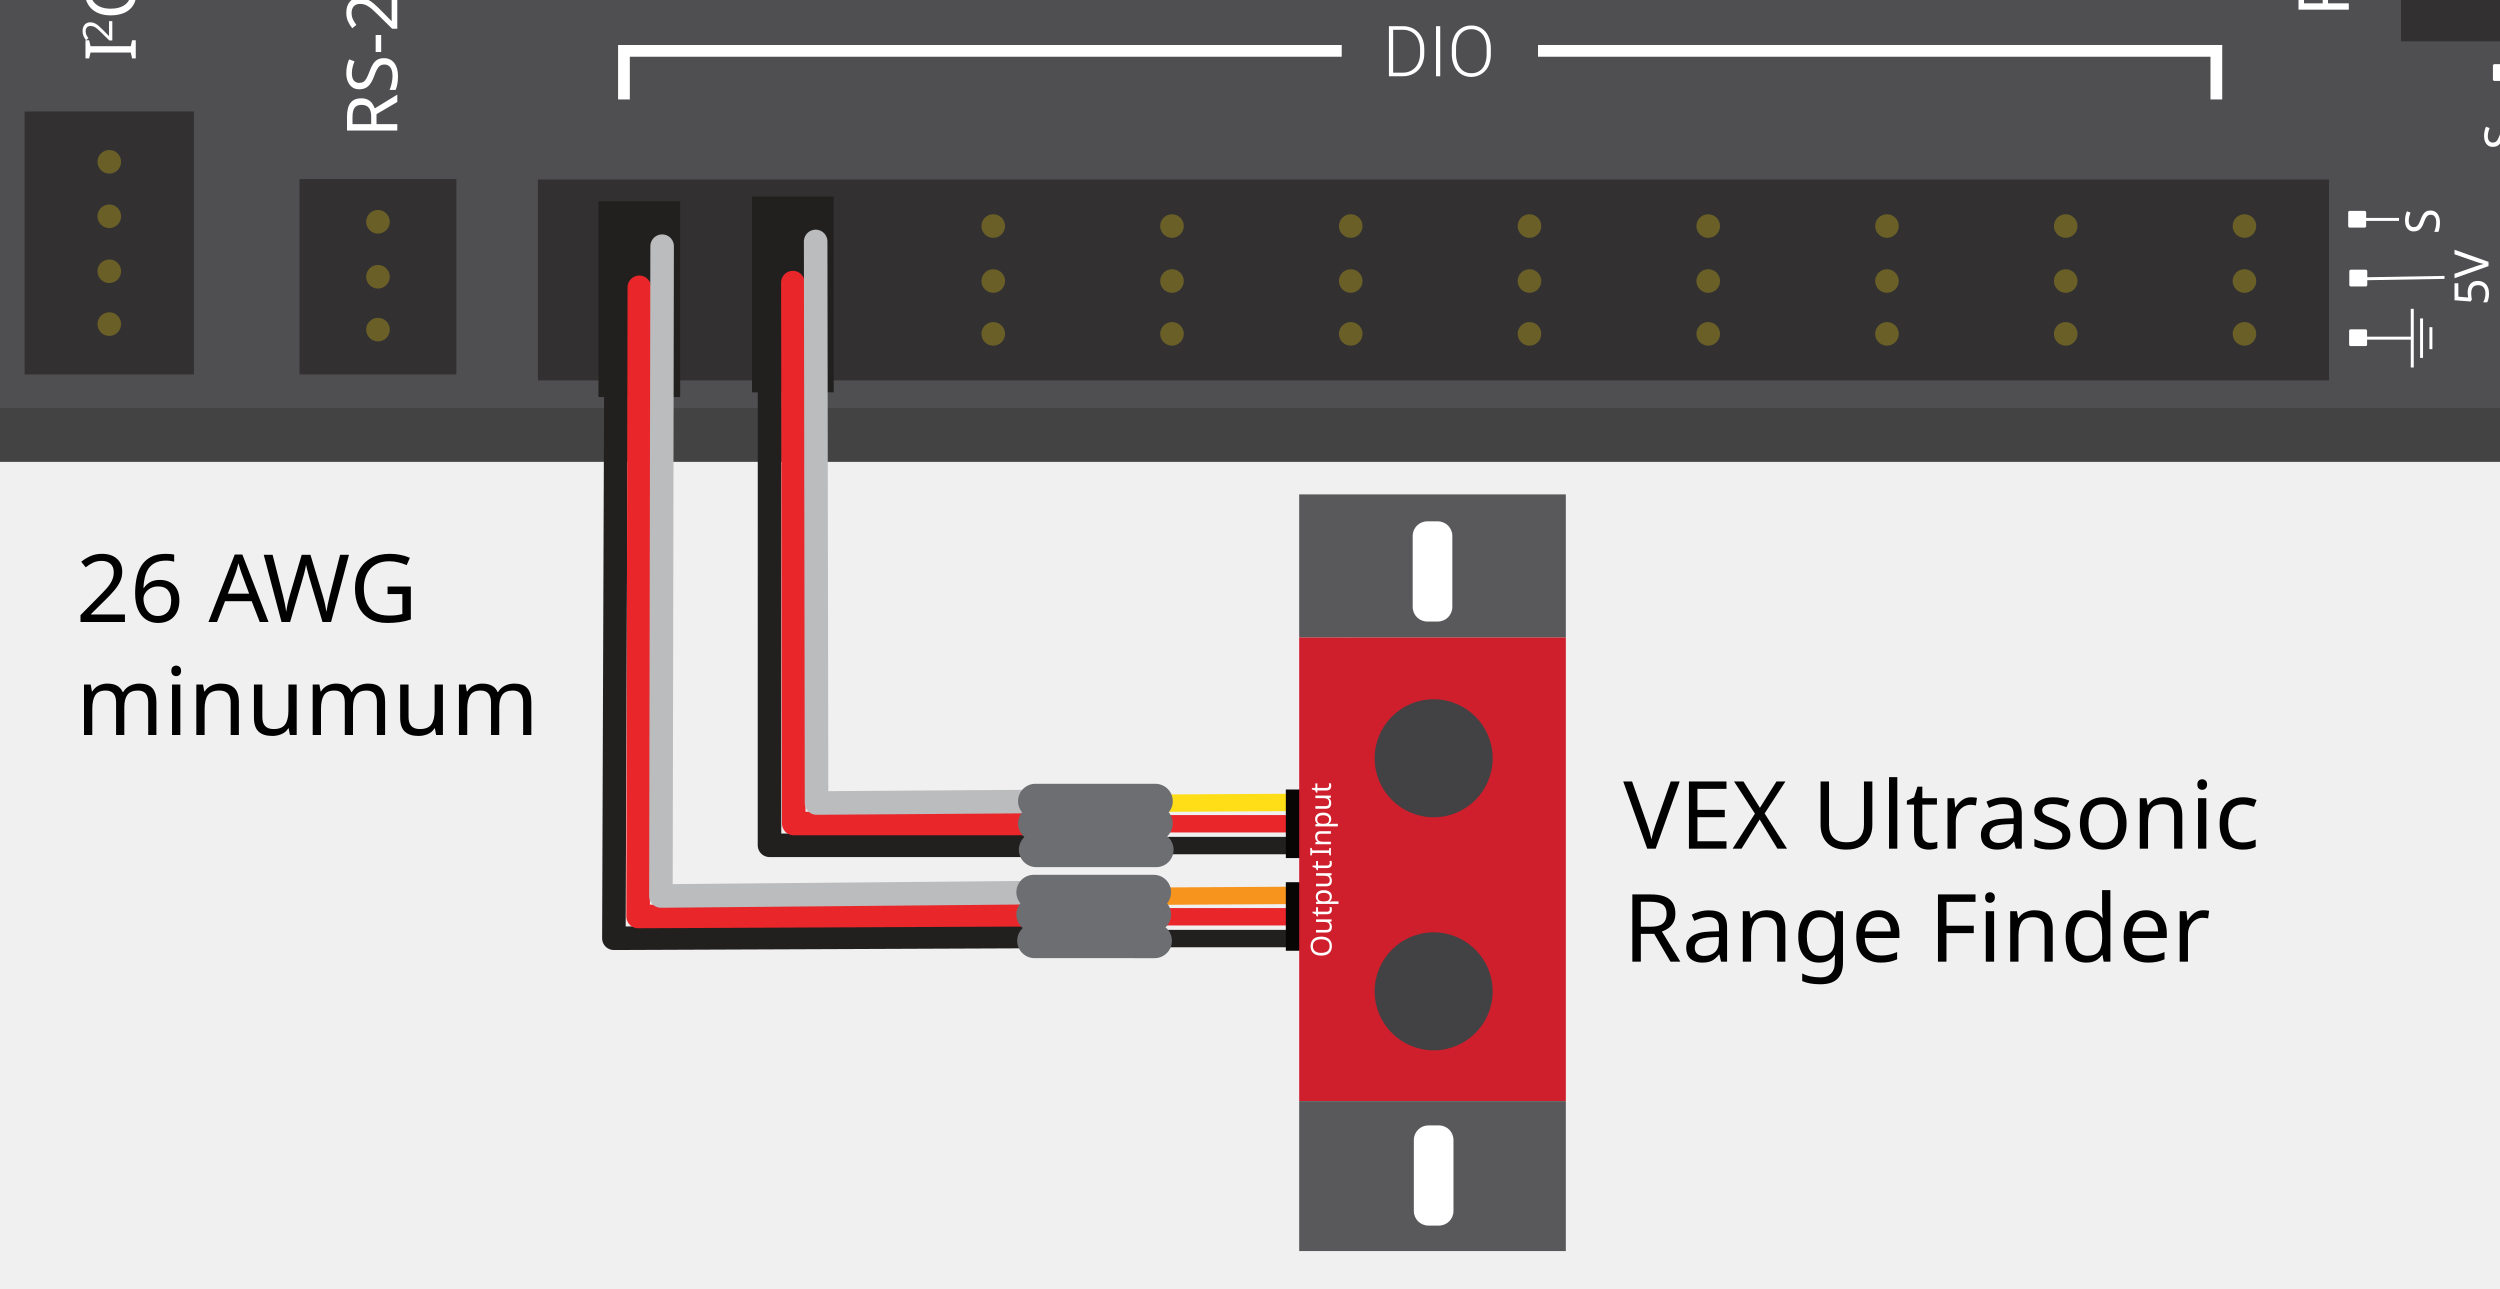
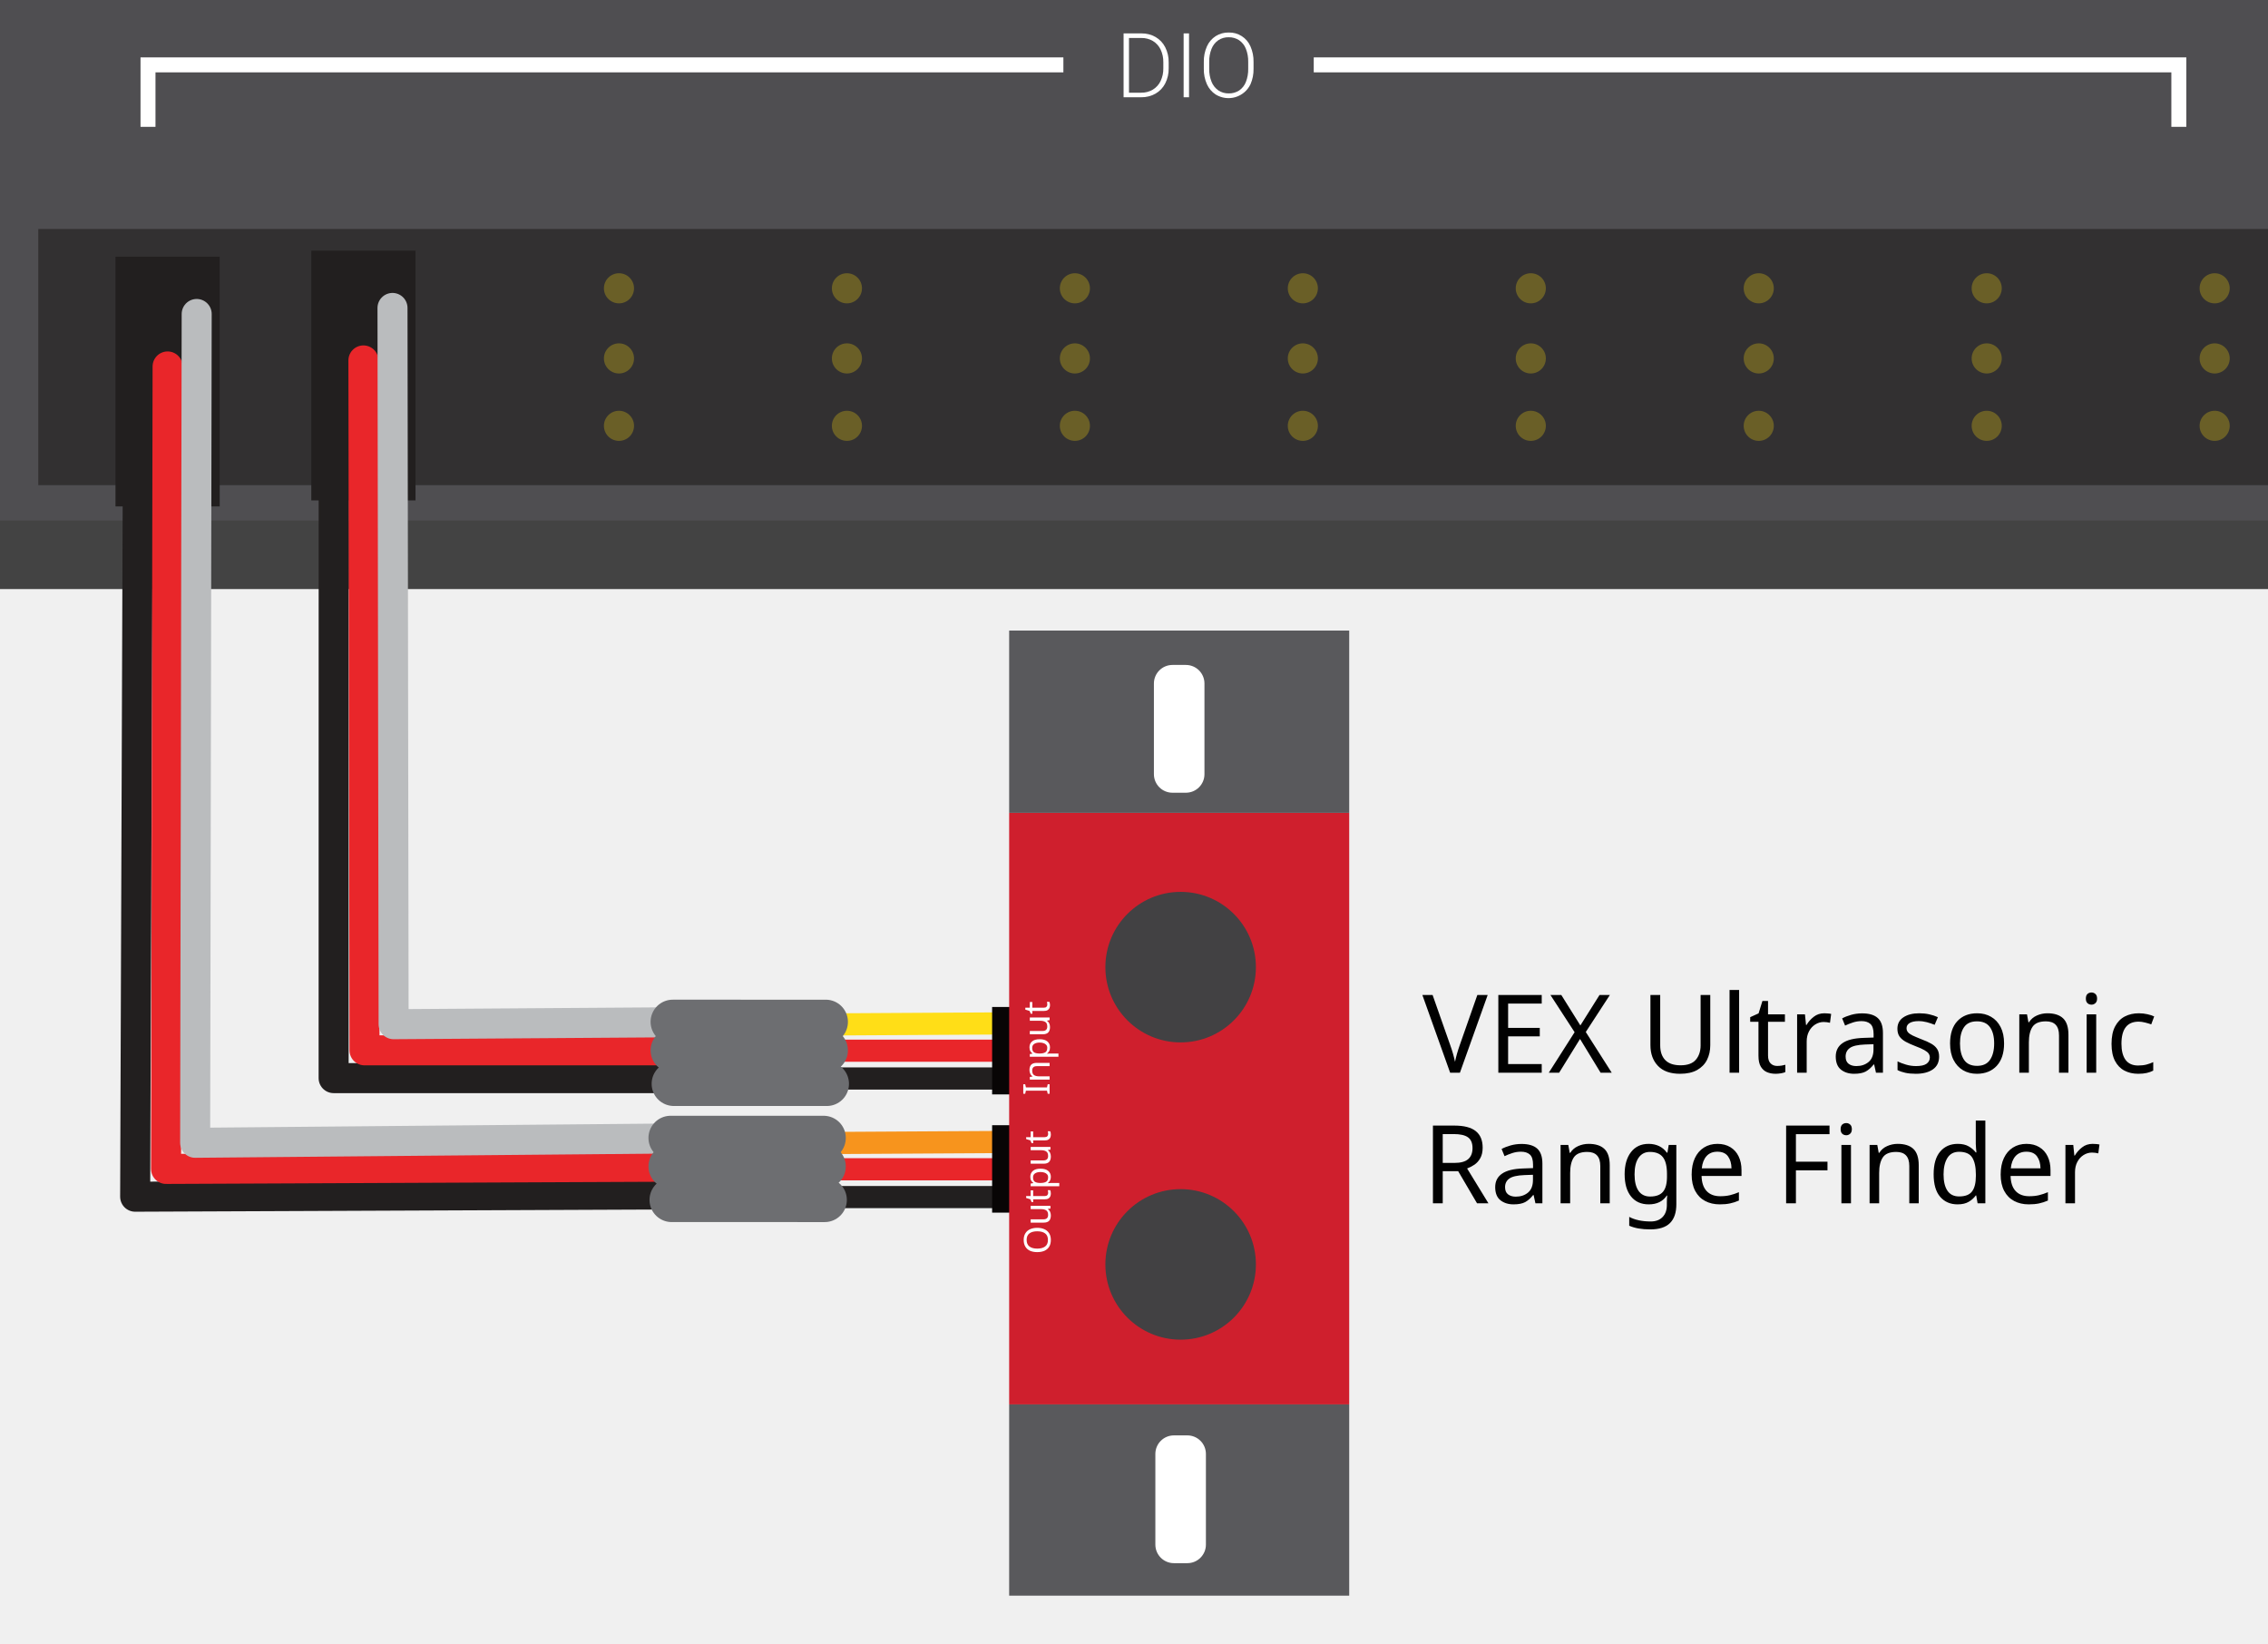
- <svg xmlns="http://www.w3.org/2000/svg" viewBox="0 0 1150.422 593.042">
+ <svg xmlns="http://www.w3.org/2000/svg" viewBox="0 0 818.351 593.042">
  <defs>
-     <style>.cls-1{fill:#434343;}.cls-2{fill:#4f4e51;}.cls-3{fill:#323031;}.cls-4{fill:#6a5f27;}.cls-5{font-size:32.413px;}.cls-10,.cls-18,.cls-26,.cls-5,.cls-6,.cls-9{fill:#fff;}.cls-15,.cls-17,.cls-5,.cls-9{font-family:Heebo-Light, Heebo;font-weight:300;}.cls-11,.cls-12,.cls-13,.cls-14,.cls-20,.cls-21,.cls-22,.cls-23,.cls-7,.cls-8{fill:none;}.cls-10,.cls-7,.cls-8{stroke:#fff;}.cls-7{stroke-miterlimit:10;stroke-width:5.402px;}.cls-8{stroke-miterlimit:2;}.cls-10,.cls-8{stroke-width:1.369px;}.cls-9{font-size:21.799px;}.cls-10,.cls-11,.cls-12,.cls-13,.cls-14,.cls-20,.cls-21,.cls-22,.cls-23{stroke-linecap:round;stroke-linejoin:round;}.cls-11,.cls-20{stroke:#221f1f;}.cls-11,.cls-12,.cls-13,.cls-14{stroke-width:8px;}.cls-12,.cls-21{stroke:#e9262a;}.cls-13{stroke:#ffde17;}.cls-14{stroke:#f7941d;}.cls-15,.cls-17{font-size:43.328px;fill:#010101;}.cls-16{letter-spacing:0.001em;}.cls-17{letter-spacing:0.001em;}.cls-18{font-size:16.307px;letter-spacing:0.001em;}.cls-18,.cls-26{font-family:Heebo-Regular, Heebo;}.cls-19{fill:#221f1f;}.cls-20,.cls-21,.cls-22{stroke-width:10.832px;}.cls-22{stroke:#babcbe;}.cls-23{stroke:#6d6e71;stroke-width:16px;}.cls-24{fill:#080505;}.cls-25{fill:#cf1f2d;}.cls-26{font-size:13.309px;letter-spacing:0.001em;}.cls-27{fill:#424143;}.cls-28{fill:#59595c;}</style>
+     <style>.cls-1{fill:#434343;}.cls-2{fill:#4f4e51;}.cls-3{fill:#323031;}.cls-4{fill:#6a5f27;}.cls-12,.cls-20,.cls-5{fill:#fff;}.cls-10,.cls-14,.cls-15,.cls-16,.cls-17,.cls-6,.cls-7,.cls-8,.cls-9{fill:none;}.cls-6{stroke:#fff;stroke-miterlimit:10;stroke-width:5.402px;}.cls-14,.cls-7{stroke:#221f1f;}.cls-10,.cls-14,.cls-15,.cls-16,.cls-17,.cls-7,.cls-8,.cls-9{stroke-linecap:round;stroke-linejoin:round;}.cls-10,.cls-7,.cls-8,.cls-9{stroke-width:8px;}.cls-15,.cls-8{stroke:#e9262a;}.cls-9{stroke:#ffde17;}.cls-10{stroke:#f7941d;}.cls-11{font-size:39.26px;fill:#010101;letter-spacing:0.001em;}.cls-11,.cls-12,.cls-20{font-family:Verdana;}.cls-12{font-size:16.307px;letter-spacing:0.001em;}.cls-13{fill:#221f1f;}.cls-14,.cls-15,.cls-16{stroke-width:10.832px;}.cls-16{stroke:#babcbe;}.cls-17{stroke:#6d6e71;stroke-width:16px;}.cls-18{fill:#080505;}.cls-19{fill:#cf1f2d;}.cls-20{font-size:13.309px;letter-spacing:0.001em;}.cls-21{fill:#424143;}.cls-22{fill:#59595c;}</style>
  </defs>
  <g id="Layer_1" data-name="Layer 1">
-     <path class="cls-1" d="M1240.732-1265.618,1242.59,129.226a83.416,83.416,0,0,1-83.527,83.305H-219.252a83.416,83.416,0,0,1-83.527-83.305l-1.857-1405.468a83.416,83.416,0,0,1,83.527-83.305H1146.552c55.635-4.787,95.13,24.631,94.177,77.766" />
-     <rect class="cls-2" x="-289.023" y="-1319.664" width="1522.948" height="1491.991" rx="58.742" transform="translate(1046.119 -101.2175) rotate(-90)" />
-     <rect class="cls-3" x="247.535" y="82.618" width="824.218" height="92.42" />
-     <path class="cls-4" d="M292.558,123.882a5.434,5.434,0,1,1-5.434,5.434,5.432,5.432,0,0,1,5.434-5.434" />
-     <path class="cls-4" d="M292.558,148.202a5.434,5.434,0,1,1-5.434,5.43,5.428,5.428,0,0,1,5.434-5.43" />
-     <path class="cls-4" d="M292.558,98.584a5.432,5.432,0,1,1-5.434,5.43,5.428,5.428,0,0,1,5.434-5.43" />
-     <path class="cls-4" d="M374.81,123.882a5.434,5.434,0,1,1-5.433,5.434,5.432,5.432,0,0,1,5.433-5.434" />
-     <path class="cls-4" d="M374.81,148.202a5.434,5.434,0,1,1-5.433,5.43,5.428,5.428,0,0,1,5.433-5.43" />
-     <path class="cls-4" d="M374.81,98.584a5.432,5.432,0,1,1-5.433,5.43,5.428,5.428,0,0,1,5.433-5.43" />
-     <path class="cls-4" d="M457.062,123.882a5.434,5.434,0,1,1-5.433,5.434,5.432,5.432,0,0,1,5.433-5.434" />
-     <path class="cls-4" d="M457.062,148.202a5.434,5.434,0,1,1-5.433,5.43,5.428,5.428,0,0,1,5.433-5.43" />
-     <path class="cls-4" d="M457.062,98.584a5.432,5.432,0,1,1-5.433,5.43,5.428,5.428,0,0,1,5.433-5.43" />
-     <path class="cls-4" d="M539.313,123.882a5.434,5.434,0,1,1-5.433,5.434,5.432,5.432,0,0,1,5.433-5.434" />
-     <path class="cls-4" d="M539.313,148.202a5.434,5.434,0,1,1-5.433,5.43,5.428,5.428,0,0,1,5.433-5.43" />
-     <path class="cls-4" d="M539.313,98.584a5.432,5.432,0,1,1-5.433,5.43,5.428,5.428,0,0,1,5.433-5.43" />
-     <path class="cls-4" d="M621.565,123.882a5.434,5.434,0,1,1-5.432,5.434,5.432,5.432,0,0,1,5.432-5.434" />
-     <path class="cls-4" d="M621.565,148.202a5.434,5.434,0,1,1-5.432,5.43,5.428,5.428,0,0,1,5.432-5.43" />
-     <path class="cls-4" d="M621.565,98.584a5.432,5.432,0,1,1-5.432,5.43,5.428,5.428,0,0,1,5.432-5.43" />
-     <path class="cls-4" d="M703.817,123.882a5.434,5.434,0,1,1-5.432,5.434,5.432,5.432,0,0,1,5.432-5.434" />
-     <path class="cls-4" d="M703.817,148.202a5.434,5.434,0,1,1-5.432,5.43,5.428,5.428,0,0,1,5.432-5.43" />
-     <path class="cls-4" d="M703.817,98.584a5.432,5.432,0,1,1-5.432,5.43,5.428,5.428,0,0,1,5.432-5.43" />
-     <path class="cls-4" d="M786.068,123.882a5.434,5.434,0,1,1-5.431,5.434,5.432,5.432,0,0,1,5.431-5.434" />
-     <path class="cls-4" d="M786.068,148.202a5.434,5.434,0,1,1-5.431,5.43,5.428,5.428,0,0,1,5.431-5.43" />
-     <path class="cls-4" d="M786.068,98.584a5.432,5.432,0,1,1-5.431,5.43,5.428,5.428,0,0,1,5.431-5.43" />
-     <path class="cls-4" d="M868.32,123.882a5.434,5.434,0,1,1-5.431,5.434,5.432,5.432,0,0,1,5.431-5.434" />
-     <path class="cls-4" d="M868.32,148.202a5.434,5.434,0,1,1-5.431,5.43,5.428,5.428,0,0,1,5.431-5.43" />
-     <path class="cls-4" d="M868.32,98.584a5.432,5.432,0,1,1-5.431,5.43,5.428,5.428,0,0,1,5.431-5.43" />
-     <path class="cls-4" d="M950.571,123.882a5.434,5.434,0,1,1-5.43,5.434,5.432,5.432,0,0,1,5.43-5.434" />
-     <path class="cls-4" d="M950.571,148.202a5.434,5.434,0,1,1-5.43,5.43,5.428,5.428,0,0,1,5.43-5.43" />
-     <path class="cls-4" d="M950.571,98.584a5.432,5.432,0,1,1-5.43,5.43,5.428,5.428,0,0,1,5.43-5.43" />
-     <path class="cls-4" d="M1032.823,123.882a5.434,5.434,0,1,1-5.43,5.434,5.432,5.432,0,0,1,5.43-5.434" />
-     <path class="cls-4" d="M1032.823,148.202a5.434,5.434,0,1,1-5.43,5.43,5.428,5.428,0,0,1,5.43-5.43" />
-     <path class="cls-4" d="M1032.823,98.584a5.432,5.432,0,1,1-5.43,5.43,5.428,5.428,0,0,1,5.43-5.43" />
-     <rect class="cls-3" x="137.831" y="82.426" width="72.19" height="89.869" />
-     <path class="cls-4" d="M173.927,121.926a5.434,5.434,0,1,1-5.43,5.434,5.432,5.432,0,0,1,5.43-5.434" />
-     <path class="cls-4" d="M173.927,146.246a5.434,5.434,0,1,1-5.43,5.43,5.428,5.428,0,0,1,5.43-5.43" />
-     <path class="cls-4" d="M173.927,96.628a5.432,5.432,0,1,1-5.43,5.43,5.428,5.428,0,0,1,5.43-5.43" />
-     <rect class="cls-3" x="11.345" y="51.302" width="77.899" height="120.993" />
-     <path class="cls-4" d="M50.292,119.39a5.434,5.434,0,1,1-5.43,5.434,5.435,5.435,0,0,1,5.43-5.434" />
-     <path class="cls-4" d="M50.292,143.71a5.434,5.434,0,1,1-5.43,5.43,5.432,5.432,0,0,1,5.43-5.43" />
-     <path class="cls-4" d="M50.292,94.092a5.432,5.432,0,1,1-5.43,5.43,5.432,5.432,0,0,1,5.43-5.43" />
-     <path class="cls-4" d="M50.292,69.023a5.434,5.434,0,1,1-5.43,5.43,5.432,5.432,0,0,1,5.43-5.43" />
-     <text class="cls-5" transform="translate(182.8227 63.1918) rotate(-90)">RS-232</text>
-     <text class="cls-5" transform="translate(62.4751 28.184) rotate(-90)">I</text>
-     <text class="cls-5" transform="translate(51.6816 19.5424) rotate(-90) scale(0.583)">2</text>
-     <text class="cls-5" transform="translate(62.4751 9.0609) rotate(-90)">C</text>
-     <path class="cls-6" d="M650.668,13.347a8.963,8.963,0,0,1,3.487,3.678,11.633,11.633,0,0,1,1.251,5.484v2.121a11.61,11.61,0,0,1-1.251,5.492,8.939,8.939,0,0,1-3.51,3.672,10.295,10.295,0,0,1-5.209,1.298h-6.3V12.048H645.58A9.978,9.978,0,0,1,650.668,13.347Zm2.809,9.131a10.288,10.288,0,0,0-.982-4.613,7.252,7.252,0,0,0-2.77-3.07A7.842,7.842,0,0,0,645.58,13.71h-4.496V33.446h4.352a8.021,8.021,0,0,0,4.259-1.108,7.336,7.336,0,0,0,2.801-3.101,10.296,10.296,0,0,0,.982-4.605Z" />
-     <path class="cls-6" d="M660.803,35.092V12.048h1.948V35.092Z" />
-     <path class="cls-6" d="M684.932,30.399a8.804,8.804,0,0,1-12.557,3.703,8.581,8.581,0,0,1-3.168-3.711,13.085,13.085,0,0,1-1.122-5.587V22.336a13.152,13.152,0,0,1,1.114-5.587,8.575,8.575,0,0,1,3.152-3.711,8.476,8.476,0,0,1,4.691-1.305,8.293,8.293,0,0,1,7.882,5.009,13.256,13.256,0,0,1,1.107,5.595v2.468A13.311,13.311,0,0,1,684.932,30.399ZM683.26,17.588a6.729,6.729,0,0,0-2.427-3.07,6.611,6.611,0,0,0-3.791-1.077,6.495,6.495,0,0,0-3.736,1.077,6.807,6.807,0,0,0-2.427,3.078,12.017,12.017,0,0,0-.849,4.709v2.499a11.983,11.983,0,0,0,.857,4.724,6.883,6.883,0,0,0,2.443,3.088,6.497,6.497,0,0,0,3.744,1.083,6.6,6.6,0,0,0,3.799-1.075,6.672,6.672,0,0,0,2.404-3.078,12.425,12.425,0,0,0,.826-4.742V22.305A12.073,12.073,0,0,0,683.26,17.588Z" />
-     <polyline class="cls-7" points="287.123 45.763 287.123 23.405 617.416 23.405" />
-     <polyline class="cls-7" points="707.75 23.403 1019.898 23.403 1019.898 45.761" />
-     <rect class="cls-3" x="1104.884" y="-60.691" width="89.869" height="79.711" />
-     <text class="cls-5" transform="translate(1080.842 7.602) rotate(-90)">RSL</text>
-     <line class="cls-8" x1="1088.303" y1="155.613" x2="1110.043" y2="155.613" />
-     <line class="cls-8" x1="1088.157" y1="128.278" x2="1124.885" y2="127.646" />
-     <line class="cls-8" x1="1088.303" y1="100.967" x2="1103.954" y2="100.967" />
-     <line class="cls-8" x1="1118.626" y1="160.674" x2="1118.626" y2="150.552" />
-     <line class="cls-8" x1="1114.326" y1="164.69" x2="1114.326" y2="146.528" />
-     <line class="cls-8" x1="1110.051" y1="169.111" x2="1110.051" y2="142.115" />
-     <text class="cls-9" transform="translate(1145.143 140.4887) rotate(-90) scale(1 1.0056)">5V</text>
-     <text class="cls-9" transform="translate(1122.573 107.8051) rotate(-90) scale(1 1.0056)">S</text>
-     <rect class="cls-10" x="1081.25" y="97.714" width="6.899" height="6.342" />
-     <rect class="cls-10" x="1081.76" y="124.791" width="6.899" height="6.342" />
-     <rect class="cls-10" x="1081.671" y="152.235" width="6.899" height="6.342" />
-     <text class="cls-9" transform="translate(1158.956 68.9027) rotate(-90) scale(1 1.0056)">S</text>
-     <rect class="cls-10" x="1147.849" y="30.207" width="6.899" height="6.342" />
-     <line class="cls-11" x1="525.462" y1="389.104" x2="669.811" y2="389.104" />
-     <line class="cls-12" x1="525.462" y1="379.081" x2="670.234" y2="379.081" />
-     <line class="cls-13" x1="525.462" y1="369.651" x2="670.234" y2="368.803" />
-     <line class="cls-11" x1="525.25" y1="431.889" x2="669.599" y2="431.889" />
-     <line class="cls-12" x1="525.25" y1="421.866" x2="670.022" y2="421.866" />
-     <line class="cls-14" x1="525.25" y1="412.435" x2="670.022" y2="411.587" />
-     <text class="cls-15" transform="translate(34.9673 286.2309)">
-       <tspan class="cls-16">26 A</tspan>
-       <tspan x="85.877" y="0">WG</tspan>
-       <tspan x="0" y="51.993">minumum</tspan>
+     <path class="cls-1" d="M1007.013-1265.618,1008.87,129.226a83.416,83.416,0,0,1-83.527,83.305H-452.971a83.416,83.416,0,0,1-83.527-83.305l-1.857-1405.468a83.416,83.416,0,0,1,83.527-83.305H912.833c55.635-4.787,95.13,24.631,94.177,77.766" />
+     <rect class="cls-2" x="-522.743" y="-1319.664" width="1522.948" height="1491.991" rx="58.742" transform="translate(812.3997 -334.937) rotate(-90)" />
+     <rect class="cls-3" x="13.815" y="82.618" width="824.218" height="92.42" />
+     <path class="cls-4" d="M58.839,123.882a5.434,5.434,0,1,1-5.434,5.434,5.432,5.432,0,0,1,5.434-5.434" />
+     <path class="cls-4" d="M58.839,148.202a5.434,5.434,0,1,1-5.434,5.43,5.428,5.428,0,0,1,5.434-5.43" />
+     <path class="cls-4" d="M58.839,98.584a5.432,5.432,0,1,1-5.434,5.43,5.428,5.428,0,0,1,5.434-5.43" />
+     <path class="cls-4" d="M141.09,123.882a5.434,5.434,0,1,1-5.433,5.434,5.432,5.432,0,0,1,5.433-5.434" />
+     <path class="cls-4" d="M141.09,148.202a5.434,5.434,0,1,1-5.433,5.43,5.428,5.428,0,0,1,5.433-5.43" />
+     <path class="cls-4" d="M141.09,98.584a5.432,5.432,0,1,1-5.433,5.43,5.428,5.428,0,0,1,5.433-5.43" />
+     <path class="cls-4" d="M223.342,123.882a5.434,5.434,0,1,1-5.433,5.434,5.432,5.432,0,0,1,5.433-5.434" />
+     <path class="cls-4" d="M223.342,148.202a5.434,5.434,0,1,1-5.433,5.43,5.428,5.428,0,0,1,5.433-5.43" />
+     <path class="cls-4" d="M223.342,98.584a5.432,5.432,0,1,1-5.433,5.43,5.428,5.428,0,0,1,5.433-5.43" />
+     <path class="cls-4" d="M305.594,123.882a5.434,5.434,0,1,1-5.433,5.434,5.432,5.432,0,0,1,5.433-5.434" />
+     <path class="cls-4" d="M305.594,148.202a5.434,5.434,0,1,1-5.433,5.43,5.428,5.428,0,0,1,5.433-5.43" />
+     <path class="cls-4" d="M305.594,98.584a5.432,5.432,0,1,1-5.433,5.43,5.428,5.428,0,0,1,5.433-5.43" />
+     <path class="cls-4" d="M387.845,123.882a5.434,5.434,0,1,1-5.432,5.434,5.432,5.432,0,0,1,5.432-5.434" />
+     <path class="cls-4" d="M387.845,148.202a5.434,5.434,0,1,1-5.432,5.43,5.428,5.428,0,0,1,5.432-5.43" />
+     <path class="cls-4" d="M387.845,98.584a5.432,5.432,0,1,1-5.432,5.43,5.428,5.428,0,0,1,5.432-5.43" />
+     <path class="cls-4" d="M470.097,123.882a5.434,5.434,0,1,1-5.432,5.434,5.432,5.432,0,0,1,5.432-5.434" />
+     <path class="cls-4" d="M470.097,148.202a5.434,5.434,0,1,1-5.432,5.43,5.428,5.428,0,0,1,5.432-5.43" />
+     <path class="cls-4" d="M470.097,98.584a5.432,5.432,0,1,1-5.432,5.43,5.428,5.428,0,0,1,5.432-5.43" />
+     <path class="cls-4" d="M552.349,123.882a5.434,5.434,0,1,1-5.431,5.434,5.432,5.432,0,0,1,5.431-5.434" />
+     <path class="cls-4" d="M552.349,148.202a5.434,5.434,0,1,1-5.431,5.43,5.428,5.428,0,0,1,5.431-5.43" />
+     <path class="cls-4" d="M552.349,98.584a5.432,5.432,0,1,1-5.431,5.43,5.428,5.428,0,0,1,5.431-5.43" />
+     <path class="cls-4" d="M634.6,123.882a5.434,5.434,0,1,1-5.431,5.434,5.432,5.432,0,0,1,5.431-5.434" />
+     <path class="cls-4" d="M634.6,148.202a5.434,5.434,0,1,1-5.431,5.43,5.428,5.428,0,0,1,5.431-5.43" />
+     <path class="cls-4" d="M634.6,98.584a5.432,5.432,0,1,1-5.431,5.43,5.428,5.428,0,0,1,5.431-5.43" />
+     <path class="cls-4" d="M716.852,123.882a5.434,5.434,0,1,1-5.43,5.434,5.432,5.432,0,0,1,5.43-5.434" />
+     <path class="cls-4" d="M716.852,148.202a5.434,5.434,0,1,1-5.43,5.43,5.428,5.428,0,0,1,5.43-5.43" />
+     <path class="cls-4" d="M716.852,98.584a5.432,5.432,0,1,1-5.43,5.43,5.428,5.428,0,0,1,5.43-5.43" />
+     <path class="cls-4" d="M799.103,123.882a5.434,5.434,0,1,1-5.43,5.434,5.432,5.432,0,0,1,5.43-5.434" />
+     <path class="cls-4" d="M799.103,148.202a5.434,5.434,0,1,1-5.43,5.43,5.428,5.428,0,0,1,5.43-5.43" />
+     <path class="cls-4" d="M799.103,98.584a5.432,5.432,0,1,1-5.43,5.43,5.428,5.428,0,0,1,5.43-5.43" />
+     <path class="cls-5" d="M416.949,13.347a8.963,8.963,0,0,1,3.487,3.678,11.633,11.633,0,0,1,1.251,5.484v2.121a11.61,11.61,0,0,1-1.251,5.492,8.939,8.939,0,0,1-3.51,3.672,10.295,10.295,0,0,1-5.209,1.298h-6.3V12.048h6.444A9.978,9.978,0,0,1,416.949,13.347Zm2.809,9.131a10.288,10.288,0,0,0-.982-4.613,7.252,7.252,0,0,0-2.77-3.07,7.842,7.842,0,0,0-4.146-1.085h-4.496V33.446h4.352a8.021,8.021,0,0,0,4.259-1.108,7.336,7.336,0,0,0,2.801-3.101,10.296,10.296,0,0,0,.982-4.605Z" />
+     <path class="cls-5" d="M427.083,35.092V12.048h1.948V35.092Z" />
+     <path class="cls-5" d="M451.212,30.399a8.804,8.804,0,0,1-12.557,3.703,8.581,8.581,0,0,1-3.168-3.711,13.085,13.085,0,0,1-1.122-5.587V22.336a13.152,13.152,0,0,1,1.114-5.587,8.575,8.575,0,0,1,3.152-3.711,8.476,8.476,0,0,1,4.691-1.305,8.293,8.293,0,0,1,7.882,5.009,13.256,13.256,0,0,1,1.107,5.595v2.468A13.311,13.311,0,0,1,451.212,30.399Zm-1.671-12.811a6.729,6.729,0,0,0-2.427-3.07,6.611,6.611,0,0,0-3.791-1.077,6.495,6.495,0,0,0-3.736,1.077,6.807,6.807,0,0,0-2.427,3.078,12.017,12.017,0,0,0-.849,4.709v2.499a11.983,11.983,0,0,0,.857,4.724,6.883,6.883,0,0,0,2.443,3.088,6.497,6.497,0,0,0,3.744,1.083,6.6,6.6,0,0,0,3.799-1.075,6.672,6.672,0,0,0,2.404-3.078,12.425,12.425,0,0,0,.826-4.742V22.305A12.073,12.073,0,0,0,449.541,17.588Z" />
+     <polyline class="cls-6" points="53.404 45.763 53.404 23.405 383.697 23.405" />
+     <polyline class="cls-6" points="474.03 23.403 786.179 23.403 786.179 45.761" />
+     <line class="cls-7" x1="291.742" y1="389.104" x2="436.091" y2="389.104" />
+     <line class="cls-8" x1="291.742" y1="379.081" x2="436.514" y2="379.081" />
+     <line class="cls-9" x1="291.742" y1="369.651" x2="436.514" y2="368.803" />
+     <line class="cls-7" x1="291.53" y1="431.889" x2="435.88" y2="431.889" />
+     <line class="cls-8" x1="291.53" y1="421.866" x2="436.303" y2="421.866" />
+     <line class="cls-10" x1="291.53" y1="412.435" x2="436.303" y2="411.587" />
+     <text class="cls-11" transform="translate(513.2298 387.0205)">VEX Ultrasonic <tspan x="0" y="47.112">Range Finder</tspan>
    </text>
-     <text class="cls-17" transform="translate(746.9497 390.5336)">VEX Ultrasonic <tspan class="cls-16">
-         <tspan x="0" y="51.993">Range Finder</tspan>
-       </tspan>
-     </text>
-     <text class="cls-18" transform="translate(625.3696 314.5277) rotate(-90)">VCC</text>
-     <rect class="cls-19" x="346.045" y="90.439" width="37.605" height="90.1" />
-     <polyline class="cls-20" points="354.12 160.849 354.1 388.975 498.449 388.975" />
-     <polyline class="cls-21" points="364.847 130.037 365.25 378.952 498.873 378.952" />
-     <polyline class="cls-22" points="375.342 111.103 375.745 369.521 498.873 368.674" />
-     <line class="cls-23" x1="531.674" y1="368.676" x2="476.466" y2="368.672" />
-     <line class="cls-23" x1="532.053" y1="391.033" x2="476.846" y2="391.029" />
-     <line class="cls-23" x1="531.674" y1="378.954" x2="476.466" y2="378.95" />
-     <rect class="cls-19" x="275.392" y="92.615" width="37.605" height="90.1" />
-     <polyline class="cls-20" points="283.467 163.026 282.489 431.761 497.681 430.86" />
-     <polyline class="cls-21" points="294.194 132.213 293.639 421.738 498.104 420.837" />
-     <polyline class="cls-22" points="304.689 113.28 304.134 412.307 498.104 410.559" />
-     <line class="cls-23" x1="530.905" y1="410.562" x2="475.698" y2="410.558" />
-     <line class="cls-23" x1="531.285" y1="432.918" x2="476.077" y2="432.914" />
-     <line class="cls-23" x1="530.905" y1="420.839" x2="475.698" y2="420.835" />
-     <rect class="cls-24" x="591.702" y="363.309" width="8.61" height="31.545" transform="translate(1192.014 758.1625) rotate(180)" />
-     <rect class="cls-24" x="591.702" y="405.966" width="8.61" height="31.545" transform="translate(1192.014 843.476) rotate(180)" />
-     <rect class="cls-25" x="597.848" y="293.27" width="122.699" height="213.436" transform="translate(1318.395 799.9764) rotate(180)" />
-     <text class="cls-26" transform="translate(612.4438 394.1606) rotate(-90)">Input</text>
-     <text class="cls-26" transform="translate(612.7485 440.5668) rotate(-90)">Output</text>
-     <circle class="cls-27" cx="659.723" cy="456.186" r="27.156" />
-     <circle class="cls-27" cx="659.723" cy="348.935" r="27.156" />
-     <rect class="cls-28" x="597.848" y="506.706" width="122.699" height="68.994" transform="translate(1318.395 1082.406) rotate(180)" />
-     <rect class="cls-28" x="597.848" y="227.504" width="122.699" height="65.766" transform="translate(1318.395 520.7743) rotate(180)" />
-     <rect class="cls-6" x="650.603" y="517.877" width="18.239" height="46.099" rx="6.694" transform="translate(1319.446 1081.853) rotate(-180)" />
-     <rect class="cls-6" x="650.078" y="239.909" width="18.239" height="46.099" rx="6.694" transform="translate(1318.395 525.9159) rotate(-180)" />
+     <text class="cls-12" transform="translate(391.6501 314.5277) rotate(-90)">VCC</text>
+     <rect class="cls-13" x="112.325" y="90.439" width="37.605" height="90.1" />
+     <polyline class="cls-14" points="120.401 160.849 120.381 388.975 264.73 388.975" />
+     <polyline class="cls-15" points="131.128 130.037 131.531 378.952 265.153 378.952" />
+     <polyline class="cls-16" points="141.622 111.103 142.026 369.521 265.153 368.674" />
+     <line class="cls-17" x1="297.954" y1="368.676" x2="242.747" y2="368.672" />
+     <line class="cls-17" x1="298.334" y1="391.033" x2="243.126" y2="391.029" />
+     <line class="cls-17" x1="297.954" y1="378.954" x2="242.747" y2="378.95" />
+     <rect class="cls-13" x="41.672" y="92.615" width="37.605" height="90.1" />
+     <polyline class="cls-14" points="49.748 163.026 48.769 431.761 263.961 430.86" />
+     <polyline class="cls-15" points="60.475 132.213 59.919 421.738 264.385 420.837" />
+     <polyline class="cls-16" points="70.969 113.28 70.414 412.307 264.385 410.559" />
+     <line class="cls-17" x1="297.185" y1="410.562" x2="241.978" y2="410.558" />
+     <line class="cls-17" x1="297.565" y1="432.918" x2="242.358" y2="432.914" />
+     <line class="cls-17" x1="297.185" y1="420.839" x2="241.978" y2="420.835" />
+     <rect class="cls-18" x="357.982" y="363.309" width="8.61" height="31.545" transform="translate(724.5746 758.1625) rotate(180)" />
+     <rect class="cls-18" x="357.982" y="405.966" width="8.61" height="31.545" transform="translate(724.5746 843.476) rotate(180)" />
+     <rect class="cls-19" x="364.128" y="293.27" width="122.699" height="213.436" transform="translate(850.9558 799.9764) rotate(180)" />
+     <text class="cls-20" transform="translate(378.7243 395.1606) rotate(-90)">Input</text>
+     <text class="cls-20" transform="translate(379.029 452.5668) rotate(-90)">Output</text>
+     <circle class="cls-21" cx="426.003" cy="456.186" r="27.156" />
+     <circle class="cls-21" cx="426.003" cy="348.935" r="27.156" />
+     <rect class="cls-22" x="364.128" y="506.706" width="122.699" height="68.994" transform="translate(850.9558 1082.406) rotate(180)" />
+     <rect class="cls-22" x="364.128" y="227.504" width="122.699" height="65.766" transform="translate(850.9558 520.7743) rotate(180)" />
+     <rect class="cls-5" x="416.884" y="517.877" width="18.239" height="46.099" rx="6.694" transform="translate(852.0067 1081.853) rotate(-180)" />
+     <rect class="cls-5" x="416.358" y="239.909" width="18.239" height="46.099" rx="6.694" transform="translate(850.9558 525.9159) rotate(-180)" />
  </g>
</svg>
